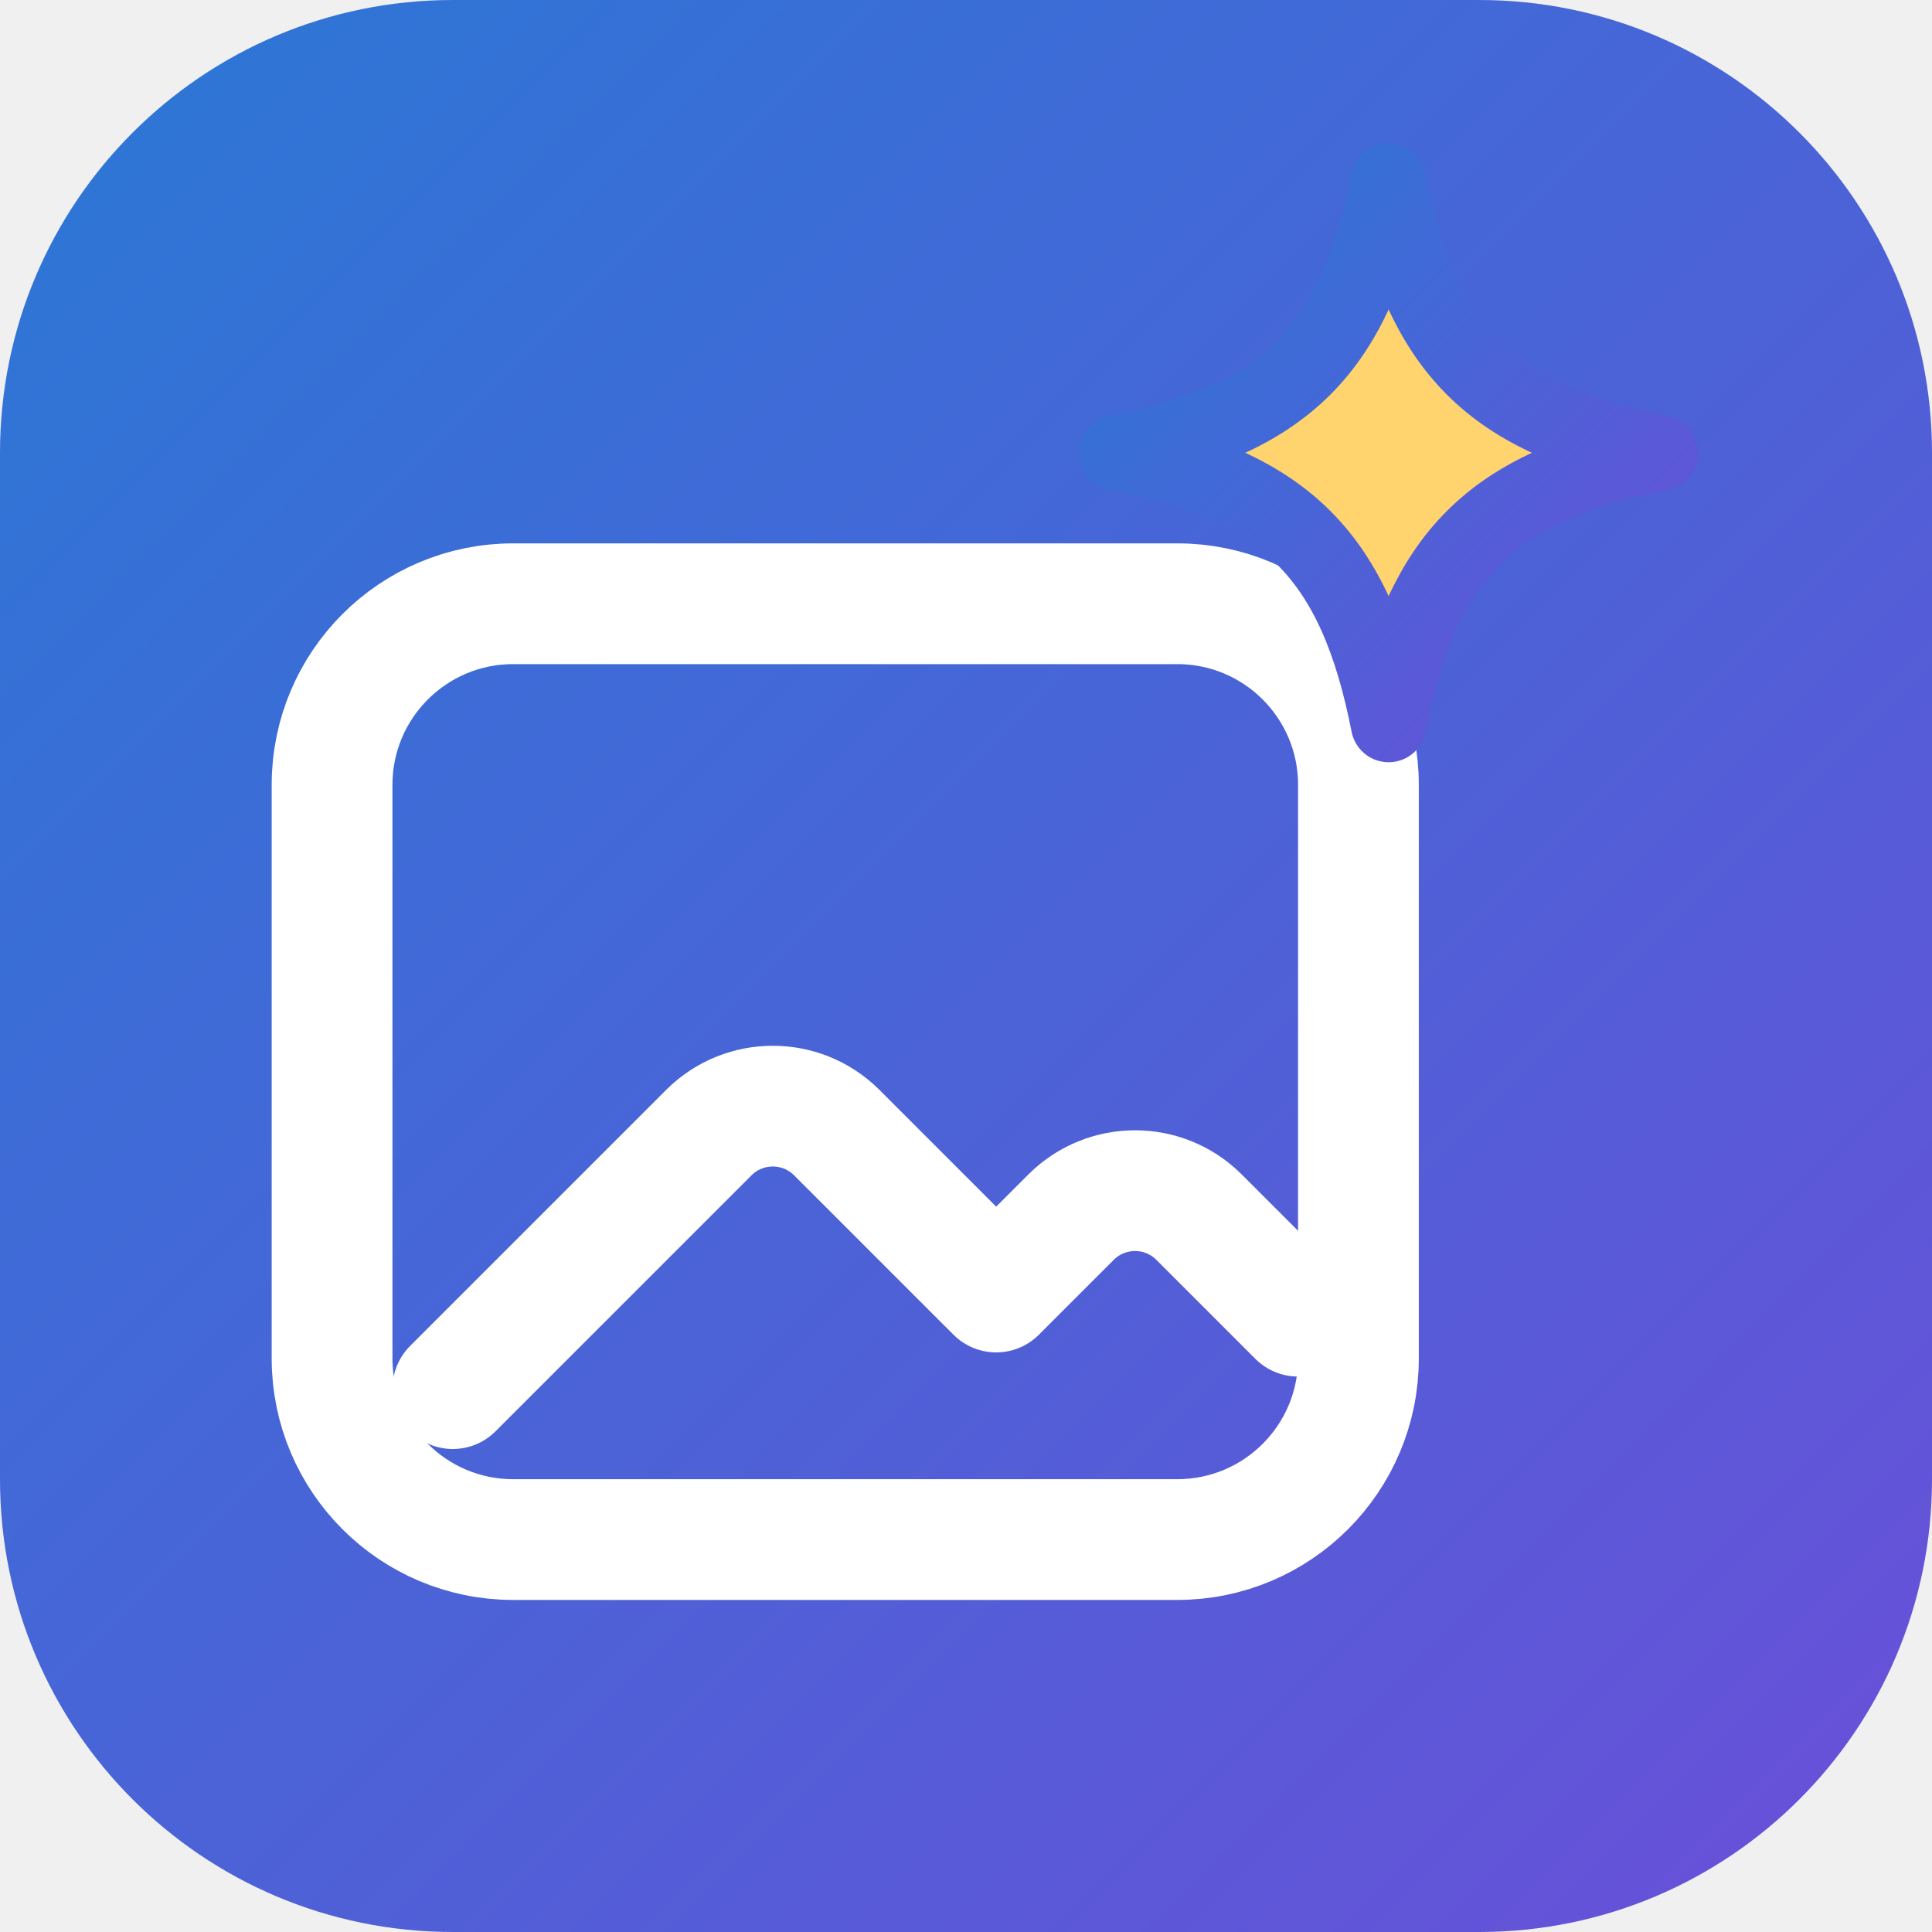
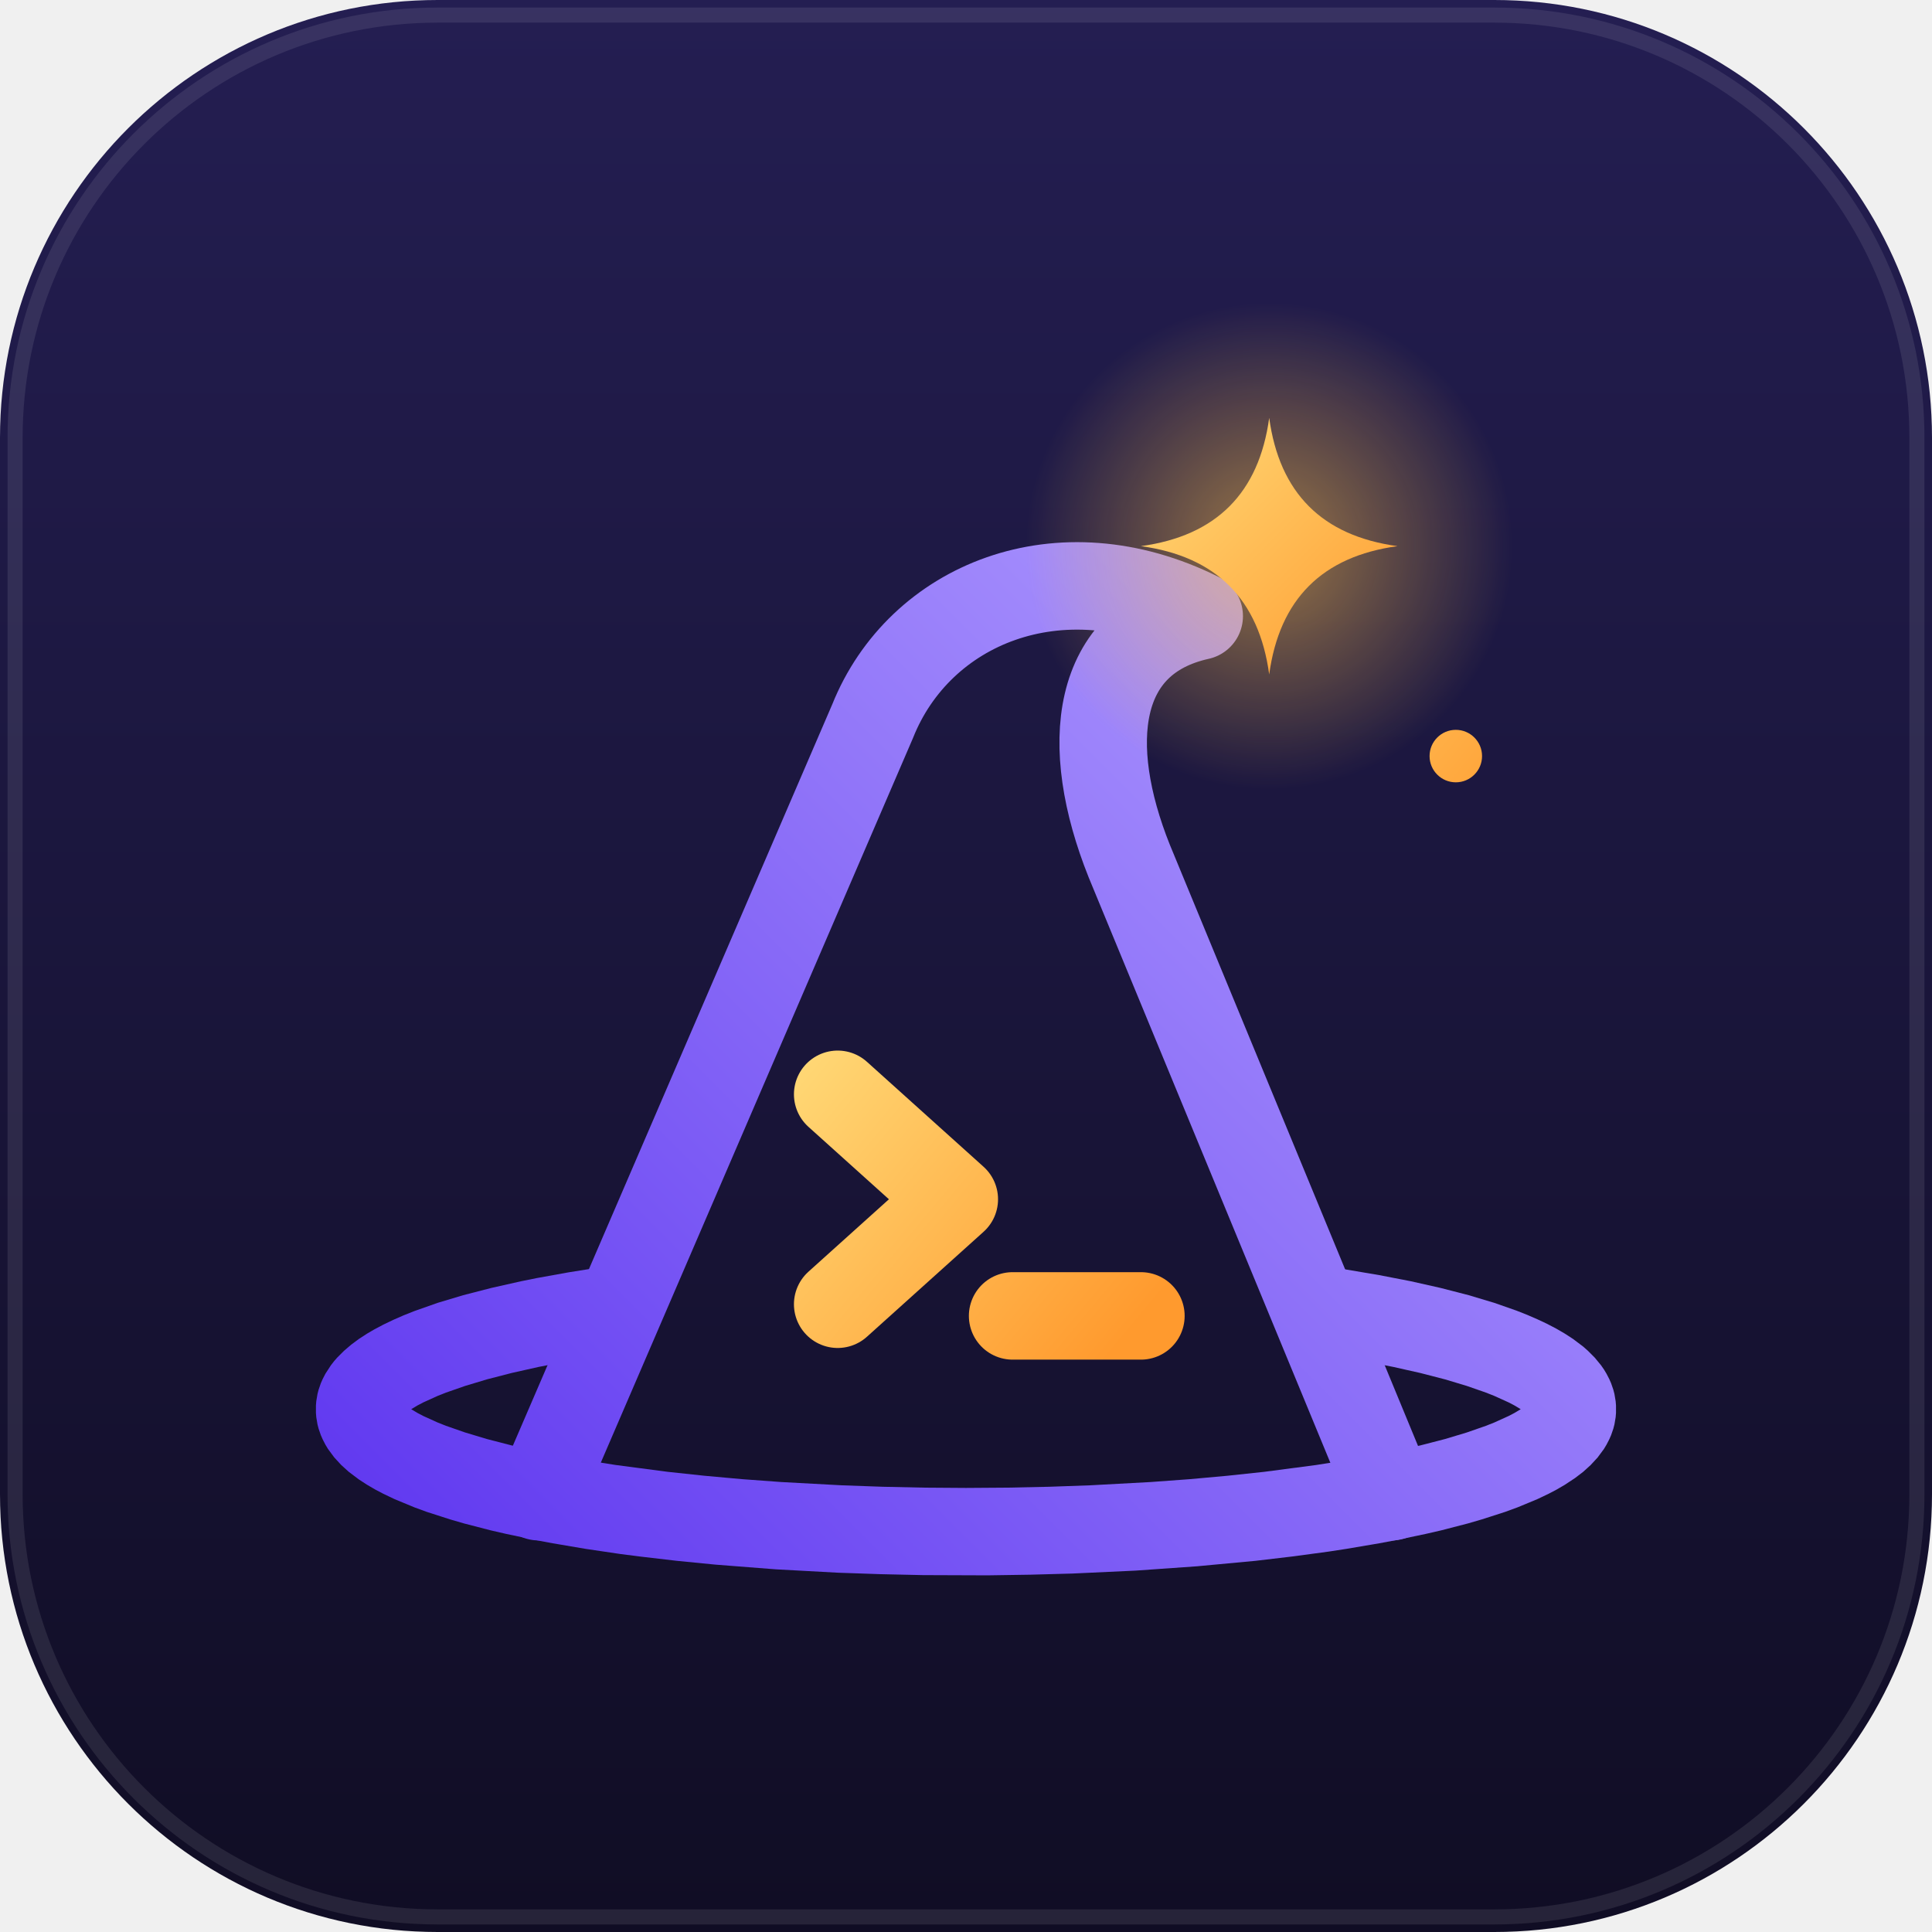
- <svg xmlns="http://www.w3.org/2000/svg" viewBox="0 0 64 64">
+ <svg xmlns="http://www.w3.org/2000/svg" viewBox="0 0 256 256" width="256" height="256">
  <defs>
-     <linearGradient id="bg" x1="0" y1="0" x2="1" y2="1">
-       <stop offset="0" stop-color="#2a78d6" />
-       <stop offset="1" stop-color="#6a4fd8" />
+     <linearGradient id="vs" gradientUnits="userSpaceOnUse" x1="40" y1="220" x2="220" y2="40">
+       <stop offset="0" stop-color="#6038f0" />
+       <stop offset="1" stop-color="#b3a0ff" />
    </linearGradient>
+     <linearGradient id="vsB" gradientUnits="userSpaceOnUse" x1="40" y1="220" x2="220" y2="40">
+       <stop offset="0" stop-color="#8a6bff" />
+       <stop offset="1" stop-color="#cfc4ff" />
+     </linearGradient>
+     <linearGradient id="vsL" gradientUnits="userSpaceOnUse" x1="40" y1="220" x2="220" y2="40">
+       <stop offset="0" stop-color="#4527d6" />
+       <stop offset="1" stop-color="#7e5cff" />
+     </linearGradient>
+     <linearGradient id="amU" gradientUnits="userSpaceOnUse" x1="100" y1="116" x2="160" y2="166">
+       <stop offset="0" stop-color="#ffdc7a" />
+       <stop offset="1" stop-color="#ff9a2e" />
+     </linearGradient>
+     <linearGradient id="am" x1="0" y1="0" x2="1" y2="1">
+       <stop offset="0" stop-color="#ffdc7a" />
+       <stop offset="1" stop-color="#ff9a2e" />
+     </linearGradient>
+     <linearGradient id="tile" x1="0" y1="0" x2="0" y2="1">
+       <stop offset="0" stop-color="#241e52" />
+       <stop offset="1" stop-color="#100d24" />
+     </linearGradient>
+     <radialGradient id="gl">
+       <stop offset="0" stop-color="#ffc247" stop-opacity=".55" />
+       <stop offset="1" stop-color="#ffc247" stop-opacity="0" />
+     </radialGradient>
  </defs>
-   <rect width="64" height="64" rx="15" fill="url(#bg)" />
-   <rect x="11" y="20" width="34" height="31" rx="6" fill="none" stroke="#fff" stroke-width="4" />
-   <path d="M15 46l8.5 -8.5a3 3 0 0 1 4.2 0l5.3 5.3l2.5 -2.5a3 3 0 0 1 4.2 0l3.3 3.3" fill="none" stroke="#fff" stroke-width="4" stroke-linecap="round" stroke-linejoin="round" />
-   <path d="M46 6c1.1 5.6 3.4 7.9 9 9c-5.6 1.1 -7.9 3.4 -9 9c-1.1 -5.6 -3.4 -7.9 -9 -9c5.6 -1.1 7.9 -3.4 9 -9z" fill="#ffd36e" stroke="url(#bg)" stroke-width="2.5" stroke-linejoin="round" />
+   <rect width="256" height="256" rx="58" fill="url(#tile)" />
+   <rect x="2" y="2" width="252" height="252" rx="56" fill="none" stroke="#fff" stroke-opacity=".09" stroke-width="2" />
+   <g transform="translate(29.09 44.55) scale(0.7727)">
+     <path d="M 239.41 182.62 L 239.20 181.38 L 239.01 180.65 L 238.63 179.55 L 238.31 178.82 L 237.84 177.91 L 237.40 177.18 L 236.89 176.45 L 235.82 175.15 L 234.66 173.99 L 233.85 173.27 L 232.10 171.95 L 230.70 171.04 L 229.22 170.18 L 227.65 169.36 L 225.99 168.58 L 224.24 167.82 L 222.39 167.09 L 218.59 165.76 L 214.22 164.45 L 209.37 163.20 L 204.30 162.06 L 198.89 161.01 L 193.16 160.04 L 190.18 159.58 L 184.42 158.80 L 191.06 174.89 L 196.25 175.77 L 201.28 176.75 L 205.91 177.79 L 210.13 178.88 L 213.89 180.01 L 217.16 181.15 L 218.60 181.72 L 221.07 182.84 L 222.08 183.37 L 223.13 184.00 L 222.08 184.63 L 221.07 185.16 L 218.60 186.28 L 217.16 186.85 L 213.89 187.99 L 210.13 189.12 L 205.91 190.21 L 203.64 190.73 L 198.81 191.74 L 193.60 192.69 L 188.04 193.57 L 179.13 194.74 L 172.86 195.41 L 166.35 196.00 L 159.65 196.49 L 149.30 197.05 L 142.26 197.30 L 135.15 197.45 L 128.00 197.50 L 120.85 197.45 L 113.74 197.30 L 106.70 197.05 L 96.35 196.49 L 89.65 196.00 L 83.14 195.41 L 76.87 194.74 L 67.96 193.57 L 62.40 192.69 L 57.19 191.74 L 52.36 190.73 L 50.09 190.21 L 45.87 189.12 L 42.11 187.99 L 38.84 186.85 L 37.40 186.28 L 34.93 185.16 L 33.92 184.63 L 32.87 184.00 L 33.92 183.37 L 34.93 182.84 L 37.40 181.72 L 38.84 181.15 L 42.11 180.01 L 45.87 178.88 L 50.09 177.79 L 54.72 176.75 L 59.75 175.77 L 65.12 174.86 L 72.06 158.74 L 65.82 159.58 L 59.85 160.53 L 54.37 161.52 L 51.70 162.06 L 46.63 163.20 L 41.78 164.45 L 37.41 165.76 L 33.41 167.17 L 31.55 167.91 L 29.77 168.69 L 28.08 169.50 L 26.48 170.35 L 25.30 171.04 L 23.90 171.95 L 22.58 172.93 L 21.34 173.99 L 20.18 175.15 L 19.68 175.72 L 19.11 176.45 L 18.16 177.91 L 17.69 178.82 L 17.37 179.55 L 16.99 180.65 L 16.80 181.38 L 16.59 182.62 L 16.53 183.35 L 16.53 184.65 L 16.59 185.38 L 16.80 186.62 L 16.99 187.35 L 17.37 188.45 L 17.69 189.18 L 18.16 190.09 L 18.60 190.82 L 19.68 192.28 L 20.87 193.57 L 22.15 194.73 L 23.90 196.05 L 25.30 196.96 L 26.78 197.82 L 28.08 198.50 L 30.01 199.42 L 33.41 200.83 L 35.54 201.61 L 39.55 202.90 L 41.92 203.59 L 46.52 204.78 L 49.13 205.38 L 54.27 206.46 L 57.11 206.99 L 62.84 207.96 L 68.79 208.84 L 71.99 209.25 L 78.41 210.00 L 85.00 210.65 L 95.40 211.46 L 106.08 212.04 L 113.34 212.29 L 120.61 212.45 L 131.71 212.49 L 139.00 212.38 L 146.30 212.18 L 157.07 211.68 L 167.60 210.94 L 177.66 210.00 L 184.01 209.25 L 190.18 208.42 L 193.24 207.95 L 198.89 206.99 L 201.73 206.46 L 206.87 205.38 L 209.48 204.78 L 214.08 203.59 L 216.45 202.90 L 220.46 201.61 L 222.59 200.83 L 225.99 199.42 L 227.92 198.50 L 229.22 197.82 L 230.70 196.96 L 232.48 195.78 L 233.85 194.73 L 235.13 193.57 L 236.32 192.28 L 237.40 190.82 L 237.84 190.09 L 238.31 189.18 L 238.63 188.45 L 239.01 187.35 L 239.20 186.62 L 239.41 185.38 L 239.47 184.65 L 239.47 183.35 Z" fill="url(#vs)" fill-rule="evenodd" />
+     <path d="M 54.7 199 L 112 66 C 120 46 144 36 168 48 C 150 52 148 70 156 90 L 201 199" fill="none" stroke="url(#vs)" stroke-width="15" stroke-linecap="round" stroke-linejoin="round" />
+     <path d="M 106 130 L 126 148 L 106 166" fill="none" stroke="url(#amU)" stroke-width="15" stroke-linecap="round" stroke-linejoin="round" />
+     <path d="M 136 168 L 158 168" fill="none" stroke="url(#amU)" stroke-width="15" stroke-linecap="round" stroke-linejoin="round" />
+     <circle cx="180" cy="36" r="41.8" fill="url(#gl)" />
+     <path d="M 180 14 Q 182.64 33.36 202 36 Q 182.64 38.64 180 58 Q 177.36 38.64 158 36 Q 177.36 33.36 180 14 Z" fill="url(#am)" />
+     <circle cx="212" cy="72" r="4.5" fill="url(#amU)" />
+   </g>
</svg>
